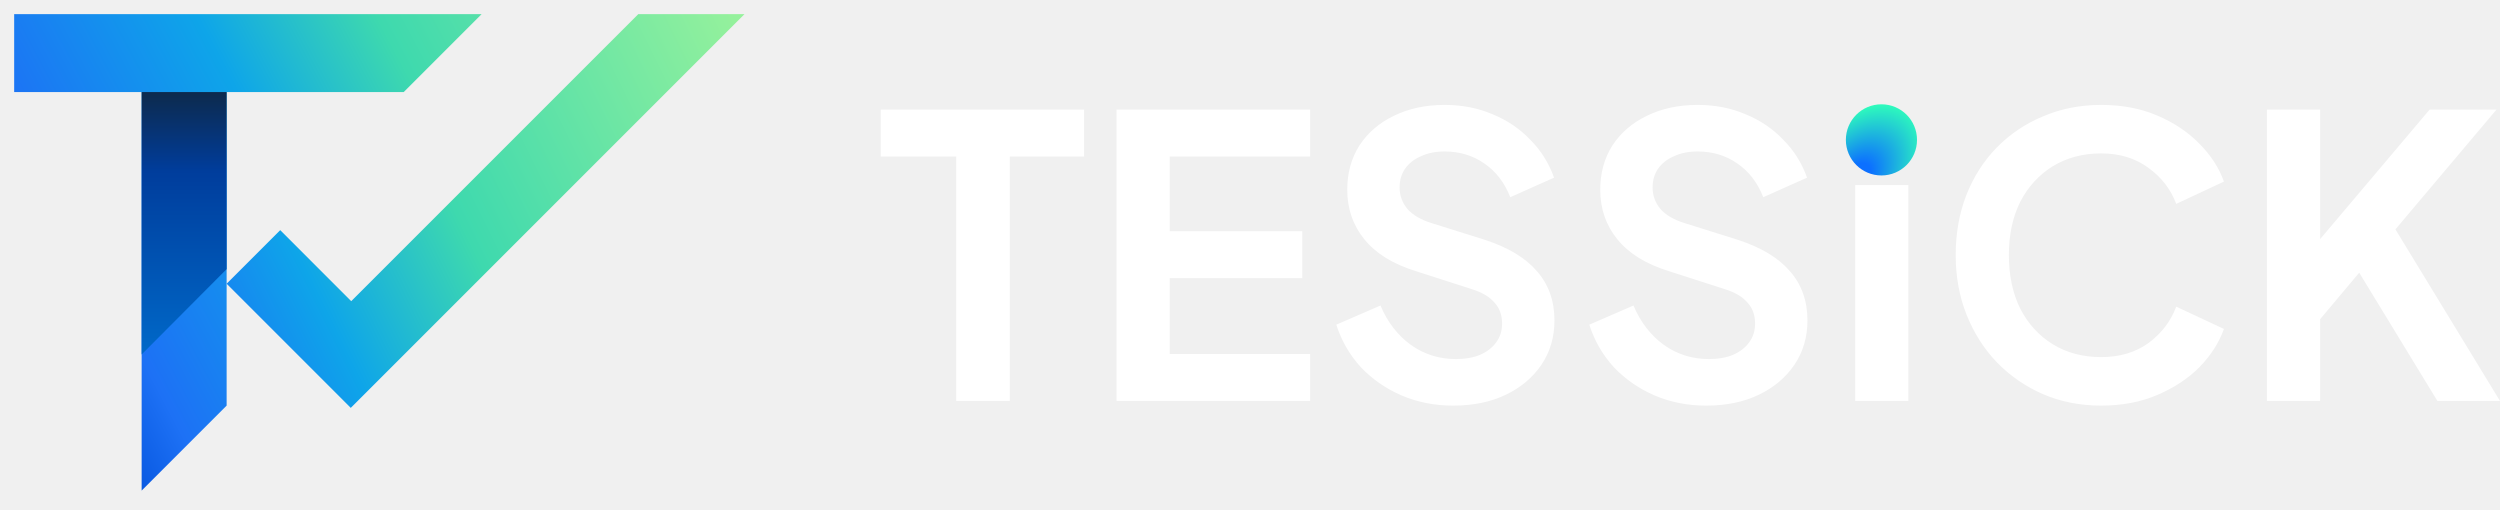
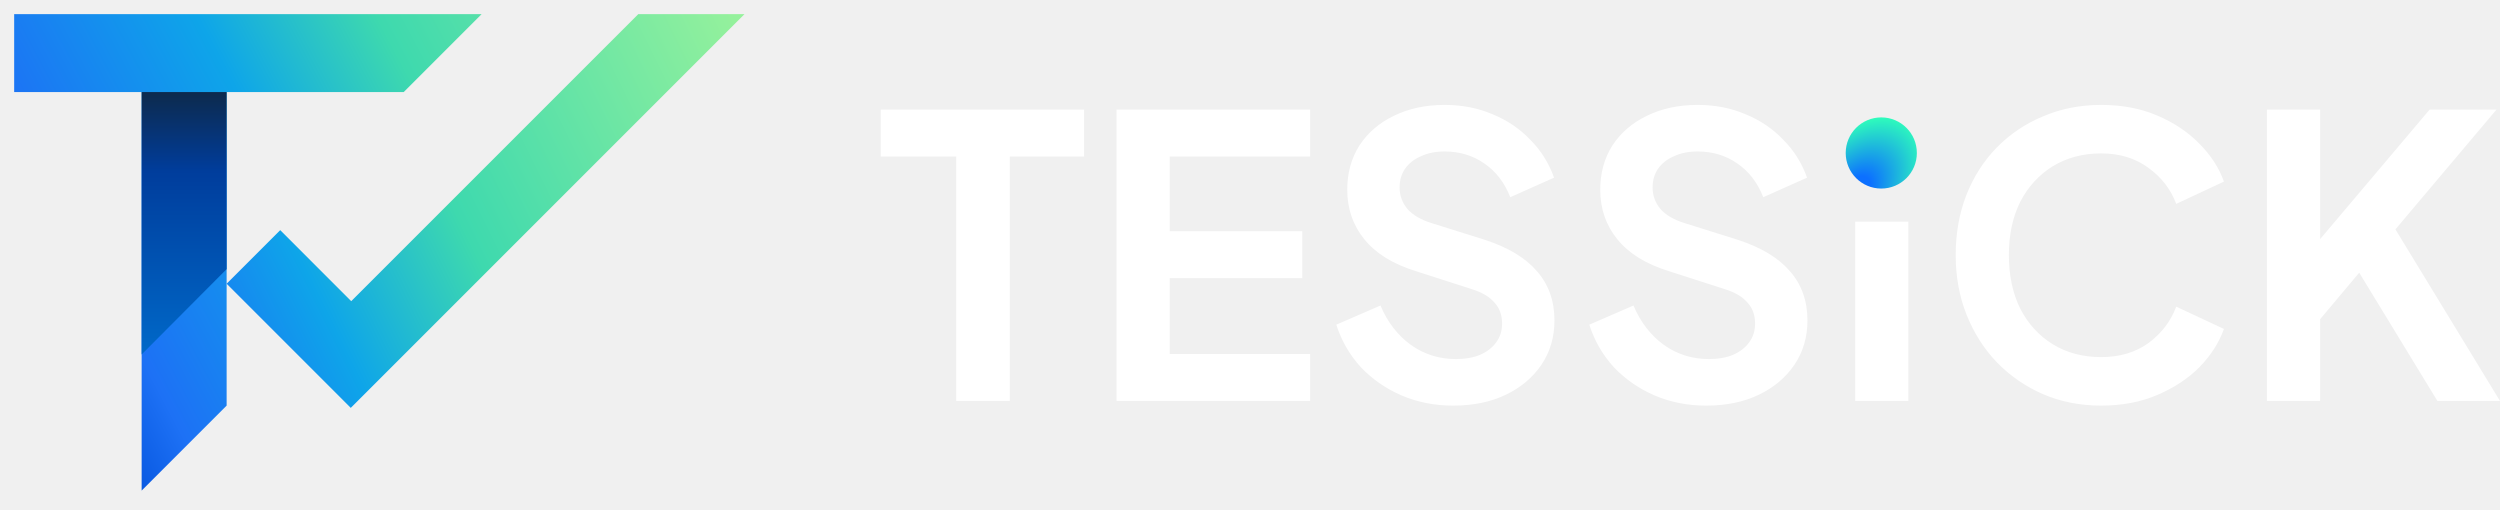
<svg xmlns="http://www.w3.org/2000/svg" viewBox="10 14 353.00 72" width="353" height="72" fill="none">
  <defs>
    <linearGradient id="g1" x1="12" y1="71.125" x2="116.717" y2="16.467" gradientUnits="userSpaceOnUse">
      <stop offset="0.019" stop-color="#004ed9" />
      <stop offset="0.131" stop-color="#1d71f5" />
      <stop offset="0.39" stop-color="#0EA5E9" />
      <stop offset="0.587" stop-color="#3ed9ae" />
      <stop offset="1" stop-color="#95f19c" />
    </linearGradient>
    <linearGradient id="g2" x1="12" y1="71.125" x2="116.717" y2="16.467" gradientUnits="userSpaceOnUse">
      <stop offset="0.019" stop-color="#0056d9" />
      <stop offset="0.022" stop-color="#1D70F5" />
      <stop offset="0.39" stop-color="#0EA5E9" />
      <stop offset="0.587" stop-color="#3ed9ae" />
      <stop offset="1" stop-color="#95f19c" />
    </linearGradient>
    <linearGradient id="g3" x1="12" y1="15" x2="65" y2="85" gradientUnits="userSpaceOnUse">
      <stop offset="0" stop-color="#0d2a4d" />
      <stop offset="0.252" stop-color="#003d9c" />
      <stop offset="0.895" stop-color="#006dcd" />
    </linearGradient>
    <linearGradient id="g4" x1="12" y1="71.125" x2="116.717" y2="16.467" gradientUnits="userSpaceOnUse" href="#g2">
      <stop offset="0.019" stop-color="#0056d9" />
      <stop offset="0.212" stop-color="#1D70F5" />
      <stop offset="0.39" stop-color="#0EA5E9" />
      <stop offset="0.587" stop-color="#3ed9ae" />
      <stop offset="1" stop-color="#95f19c" />
    </linearGradient>
    <linearGradient id="g5" x1="36" y1="27" x2="36" y2="71.375" gradientUnits="userSpaceOnUse" href="#g3" />
    <linearGradient id="g6" x1="4.341" y1="66" x2="108" y2="15" gradientUnits="userSpaceOnUse" gradientTransform="translate(5.594327,0.52499)" href="#g4" />
    <linearGradient id="g7" x1="16" y1="70" x2="116.717" y2="16.467" gradientUnits="userSpaceOnUse" href="#g1" />
-     <radialGradient id="dot" cx="80.965" cy="37.204" r="1.984" gradientUnits="userSpaceOnUse" gradientTransform="matrix(1.824913,-2.174098,1.414813,1.187577,-119.365,169.1952)">
+     <radialGradient id="dot" cx="80.965" cy="37.204" r="1.984" gradientUnits="userSpaceOnUse" gradientTransform="matrix(1.824913,-2.174098,1.414813,1.187577,-119.3746,170.0455)">
      <stop offset="0.207" stop-color="#0c70ff" />
      <stop offset="1" stop-color="#2fffba" />
    </radialGradient>
  </defs>
  <path fill="url(#g7)" d="M 12,16 H 78 L 67.007,27 H 42 v 44.271 l -12,12 V 27 H 12 Z" />
  <path fill="url(#g6)" d="M 42,54.061 59.527,71.592 115.119,16 H 100.119 L 59.594,56.525 49.565,46.496 Z" />
  <path fill="url(#g5)" d="M 30,27 H 42 V 52 L 30,64.049 Z" />
  <g transform="translate(134.364 28.727) scale(2.17373)">
    <g transform="translate(-17.66296,-32.51308)">
-       <path fill="#ffffff" d="m 22.565,51.781 v -15.875 h -4.902 v -3.048 h 13.208 v 3.048 h -4.826 v 15.875 z m 10.414,0 v -18.923 h 12.573 v 3.048 h -9.119 v 4.851 h 8.611 v 3.048 h -8.611 v 4.928 h 9.119 v 3.048 z m 21.869,0.305 c -1.202,0 -2.32,-0.22 -3.353,-0.66 -1.016,-0.44 -1.897,-1.05 -2.642,-1.829 -0.728,-0.796 -1.262,-1.719 -1.6,-2.769 l 2.87,-1.245 c 0.457,1.084 1.118,1.939 1.981,2.565 0.864,0.61 1.837,0.914 2.921,0.914 0.61,0 1.135,-0.093 1.575,-0.279 0.457,-0.203 0.804,-0.474 1.041,-0.813 0.254,-0.339 0.381,-0.745 0.381,-1.219 0,-0.559 -0.169,-1.016 -0.508,-1.372 -0.322,-0.373 -0.813,-0.66 -1.473,-0.864 l -3.632,-1.168 c -1.473,-0.457 -2.582,-1.143 -3.327,-2.057 -0.745,-0.914 -1.118,-1.99 -1.118,-3.226 0,-1.084 0.262,-2.04 0.787,-2.87 0.542,-0.83 1.287,-1.473 2.235,-1.93 0.965,-0.474 2.066,-0.711 3.302,-0.711 1.135,0 2.176,0.203 3.124,0.61 0.948,0.389 1.761,0.94 2.438,1.651 0.694,0.694 1.211,1.516 1.549,2.464 l -2.845,1.27 c -0.373,-0.948 -0.931,-1.676 -1.676,-2.184 -0.745,-0.525 -1.609,-0.787 -2.591,-0.787 -0.576,0 -1.084,0.102 -1.524,0.305 -0.44,0.186 -0.787,0.457 -1.041,0.813 -0.237,0.339 -0.356,0.745 -0.356,1.219 0,0.525 0.169,0.991 0.508,1.397 0.339,0.389 0.855,0.694 1.549,0.914 l 3.48,1.092 c 1.507,0.491 2.633,1.168 3.378,2.032 0.762,0.864 1.143,1.93 1.143,3.2 0,1.084 -0.279,2.04 -0.838,2.87 -0.559,0.83 -1.329,1.482 -2.311,1.956 -0.982,0.474 -2.125,0.711 -3.429,0.711 z m 16.434,0 c -1.202,0 -2.32,-0.22 -3.353,-0.66 -1.016,-0.44 -1.897,-1.05 -2.642,-1.829 -0.728,-0.796 -1.262,-1.719 -1.6,-2.769 l 2.87,-1.245 c 0.457,1.084 1.118,1.939 1.981,2.565 0.864,0.61 1.837,0.914 2.921,0.914 0.61,0 1.135,-0.093 1.575,-0.279 0.457,-0.203 0.804,-0.474 1.041,-0.813 0.254,-0.339 0.381,-0.745 0.381,-1.219 0,-0.559 -0.169,-1.016 -0.508,-1.372 -0.322,-0.373 -0.813,-0.66 -1.473,-0.864 l -3.632,-1.168 c -1.473,-0.457 -2.582,-1.143 -3.327,-2.057 -0.745,-0.914 -1.118,-1.99 -1.118,-3.226 0,-1.084 0.262,-2.04 0.787,-2.87 0.542,-0.83 1.287,-1.473 2.235,-1.93 0.965,-0.474 2.066,-0.711 3.302,-0.711 1.135,0 2.176,0.203 3.124,0.61 0.948,0.389 1.761,0.94 2.438,1.651 0.694,0.694 1.211,1.516 1.549,2.464 l -2.845,1.27 c -0.373,-0.948 -0.931,-1.676 -1.676,-2.184 -0.745,-0.525 -1.609,-0.787 -2.591,-0.787 -0.576,0 -1.084,0.102 -1.524,0.305 -0.44,0.186 -0.787,0.457 -1.041,0.813 -0.237,0.339 -0.356,0.745 -0.356,1.219 0,0.525 0.169,0.991 0.508,1.397 0.339,0.389 0.855,0.694 1.549,0.914 l 3.48,1.092 c 1.507,0.491 2.633,1.168 3.378,2.032 0.762,0.864 1.143,1.93 1.143,3.2 0,1.084 -0.279,2.04 -0.838,2.87 -0.559,0.83 -1.329,1.482 -2.311,1.956 -0.982,0.474 -2.125,0.711 -3.429,0.711 z m 9.677,-0.305 1e-6,-14.022 h 3.454 l -10e-7,14.022 z m 15.977,0.305 c -1.355,0 -2.608,-0.246 -3.759,-0.737 -1.135,-0.491 -2.134,-1.177 -2.997,-2.057 -0.847,-0.881 -1.507,-1.913 -1.981,-3.099 -0.474,-1.185 -0.711,-2.481 -0.711,-3.886 0,-1.405 0.229,-2.701 0.686,-3.886 0.474,-1.202 1.135,-2.235 1.981,-3.099 0.864,-0.881 1.871,-1.558 3.023,-2.032 1.151,-0.491 2.405,-0.737 3.759,-0.737 1.355,0 2.565,0.229 3.632,0.686 1.084,0.457 1.998,1.067 2.743,1.829 0.745,0.745 1.278,1.566 1.6,2.464 l -3.099,1.448 c -0.356,-0.948 -0.957,-1.727 -1.803,-2.337 -0.847,-0.627 -1.871,-0.94 -3.073,-0.94 -1.185,0 -2.235,0.279 -3.15,0.838 -0.897,0.559 -1.6,1.329 -2.108,2.311 -0.491,0.982 -0.737,2.134 -0.737,3.454 0,1.321 0.246,2.481 0.737,3.48 0.508,0.982 1.211,1.753 2.108,2.311 0.914,0.559 1.964,0.838 3.15,0.838 1.202,0 2.227,-0.305 3.073,-0.914 0.847,-0.627 1.448,-1.414 1.803,-2.362 l 3.099,1.448 c -0.322,0.897 -0.855,1.727 -1.6,2.489 -0.745,0.745 -1.659,1.346 -2.743,1.803 -1.067,0.457 -2.278,0.686 -3.632,0.686 z m 10.77,-0.305 v -18.923 h 3.454 v 9.855 l -0.94,-0.33 8.052,-9.525 h 4.343 l -7.544,8.941 0.203,-2.438 7.569,12.421 h -4.064 l -5.08,-8.331 -2.54,3.023 v 5.309 z" />
-       <circle fill="url(#dot)" cx="82.664" cy="34.824" r="2.311" />
+       <path fill="#ffffff" d="m 22.565,51.781 v -15.875 h -4.902 v -3.048 h 13.208 v 3.048 h -4.826 v 15.875 z m 10.414,0 v -18.923 h 12.573 v 3.048 h -9.119 v 4.851 h 8.611 v 3.048 h -8.611 v 4.928 h 9.119 v 3.048 z m 21.869,0.305 c -1.202,0 -2.32,-0.22 -3.353,-0.66 -1.016,-0.44 -1.897,-1.05 -2.642,-1.829 -0.728,-0.796 -1.262,-1.719 -1.6,-2.769 l 2.87,-1.245 c 0.457,1.084 1.118,1.939 1.981,2.565 0.864,0.61 1.837,0.914 2.921,0.914 0.61,0 1.135,-0.093 1.575,-0.279 0.457,-0.203 0.804,-0.474 1.041,-0.813 0.254,-0.339 0.381,-0.745 0.381,-1.219 0,-0.559 -0.169,-1.016 -0.508,-1.372 -0.322,-0.373 -0.813,-0.66 -1.473,-0.864 l -3.632,-1.168 c -1.473,-0.457 -2.582,-1.143 -3.327,-2.057 -0.745,-0.914 -1.118,-1.99 -1.118,-3.226 0,-1.084 0.262,-2.04 0.787,-2.87 0.542,-0.83 1.287,-1.473 2.235,-1.93 0.965,-0.474 2.066,-0.711 3.302,-0.711 1.135,0 2.176,0.203 3.124,0.61 0.948,0.389 1.761,0.94 2.438,1.651 0.694,0.694 1.211,1.516 1.549,2.464 l -2.845,1.27 c -0.373,-0.948 -0.931,-1.676 -1.676,-2.184 -0.745,-0.525 -1.609,-0.787 -2.591,-0.787 -0.576,0 -1.084,0.102 -1.524,0.305 -0.44,0.186 -0.787,0.457 -1.041,0.813 -0.237,0.339 -0.356,0.745 -0.356,1.219 0,0.525 0.169,0.991 0.508,1.397 0.339,0.389 0.855,0.694 1.549,0.914 l 3.48,1.092 c 1.507,0.491 2.633,1.168 3.378,2.032 0.762,0.864 1.143,1.93 1.143,3.2 0,1.084 -0.279,2.04 -0.838,2.87 -0.559,0.83 -1.329,1.482 -2.311,1.956 -0.982,0.474 -2.125,0.711 -3.429,0.711 z m 16.434,0 c -1.202,0 -2.32,-0.22 -3.353,-0.66 -1.016,-0.44 -1.897,-1.05 -2.642,-1.829 -0.728,-0.796 -1.262,-1.719 -1.6,-2.769 l 2.87,-1.245 c 0.457,1.084 1.118,1.939 1.981,2.565 0.864,0.61 1.837,0.914 2.921,0.914 0.61,0 1.135,-0.093 1.575,-0.279 0.457,-0.203 0.804,-0.474 1.041,-0.813 0.254,-0.339 0.381,-0.745 0.381,-1.219 0,-0.559 -0.169,-1.016 -0.508,-1.372 -0.322,-0.373 -0.813,-0.66 -1.473,-0.864 l -3.632,-1.168 c -1.473,-0.457 -2.582,-1.143 -3.327,-2.057 -0.745,-0.914 -1.118,-1.99 -1.118,-3.226 0,-1.084 0.262,-2.04 0.787,-2.87 0.542,-0.83 1.287,-1.473 2.235,-1.93 0.965,-0.474 2.066,-0.711 3.302,-0.711 1.135,0 2.176,0.203 3.124,0.61 0.948,0.389 1.761,0.94 2.438,1.651 0.694,0.694 1.211,1.516 1.549,2.464 l -2.845,1.27 c -0.373,-0.948 -0.931,-1.676 -1.676,-2.184 -0.745,-0.525 -1.609,-0.787 -2.591,-0.787 -0.576,0 -1.084,0.102 -1.524,0.305 -0.44,0.186 -0.787,0.457 -1.041,0.813 -0.237,0.339 -0.356,0.745 -0.356,1.219 0,0.525 0.169,0.991 0.508,1.397 0.339,0.389 0.855,0.694 1.549,0.914 l 3.48,1.092 c 1.507,0.491 2.633,1.168 3.378,2.032 0.762,0.864 1.143,1.93 1.143,3.2 0,1.084 -0.279,2.04 -0.838,2.87 -0.559,0.83 -1.329,1.482 -2.311,1.956 -0.982,0.474 -2.125,0.711 -3.429,0.711 z m 9.677,-0.305 3e-6,-11.645 h 3.454 l -3e-6,11.645 z m 15.977,0.305 c -1.355,0 -2.608,-0.246 -3.759,-0.737 -1.135,-0.491 -2.134,-1.177 -2.997,-2.057 -0.847,-0.881 -1.507,-1.913 -1.981,-3.099 -0.474,-1.185 -0.711,-2.481 -0.711,-3.886 0,-1.405 0.229,-2.701 0.686,-3.886 0.474,-1.202 1.135,-2.235 1.981,-3.099 0.864,-0.881 1.871,-1.558 3.023,-2.032 1.151,-0.491 2.405,-0.737 3.759,-0.737 1.355,0 2.565,0.229 3.632,0.686 1.084,0.457 1.998,1.067 2.743,1.829 0.745,0.745 1.278,1.566 1.6,2.464 l -3.099,1.448 c -0.356,-0.948 -0.957,-1.727 -1.803,-2.337 -0.847,-0.627 -1.871,-0.94 -3.073,-0.94 -1.185,0 -2.235,0.279 -3.15,0.838 -0.897,0.559 -1.6,1.329 -2.108,2.311 -0.491,0.982 -0.737,2.134 -0.737,3.454 0,1.321 0.246,2.481 0.737,3.48 0.508,0.982 1.211,1.753 2.108,2.311 0.914,0.559 1.964,0.838 3.15,0.838 1.202,0 2.227,-0.305 3.073,-0.914 0.847,-0.627 1.448,-1.414 1.803,-2.362 l 3.099,1.448 c -0.322,0.897 -0.855,1.727 -1.6,2.489 -0.745,0.745 -1.659,1.346 -2.743,1.803 -1.067,0.457 -2.278,0.686 -3.632,0.686 z m 10.77,-0.305 v -18.923 h 3.454 v 9.855 l -0.94,-0.33 8.052,-9.525 h 4.343 l -7.544,8.941 0.203,-2.438 7.569,12.421 h -4.064 l -5.08,-8.331 -2.54,3.023 v 5.309 z" />
+       <circle fill="url(#dot)" cx="82.654" cy="35.675" r="2.311" />
    </g>
  </g>
</svg>
